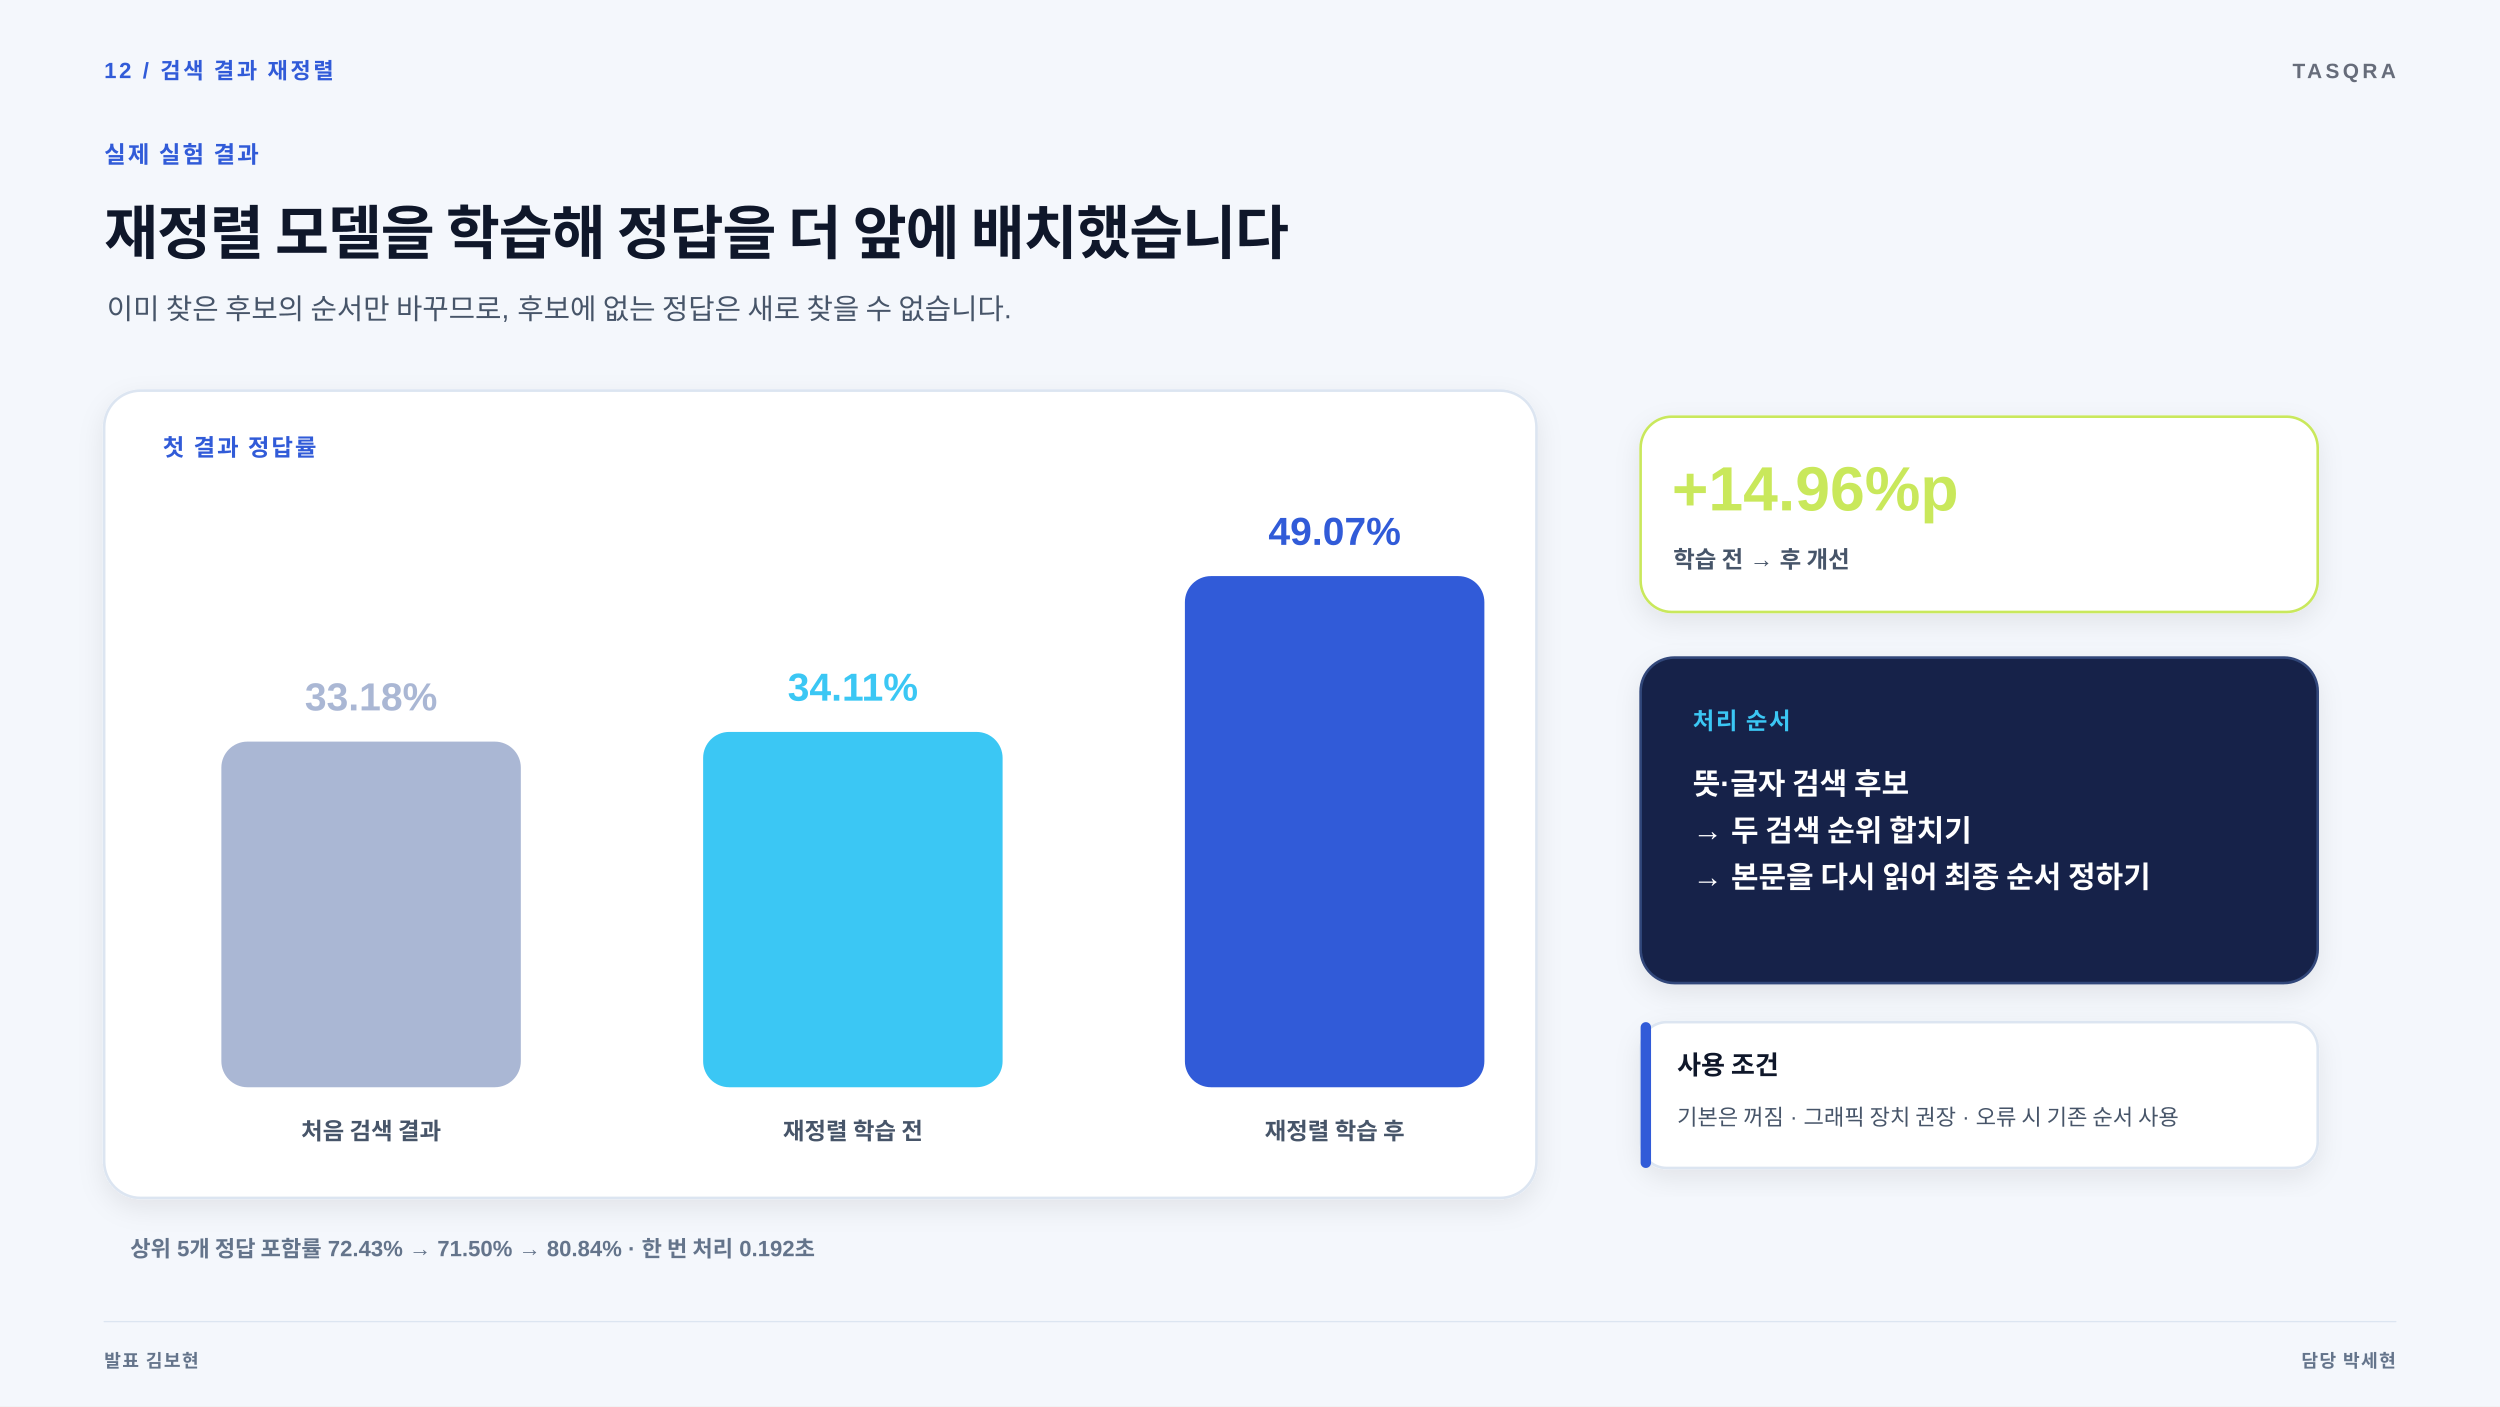
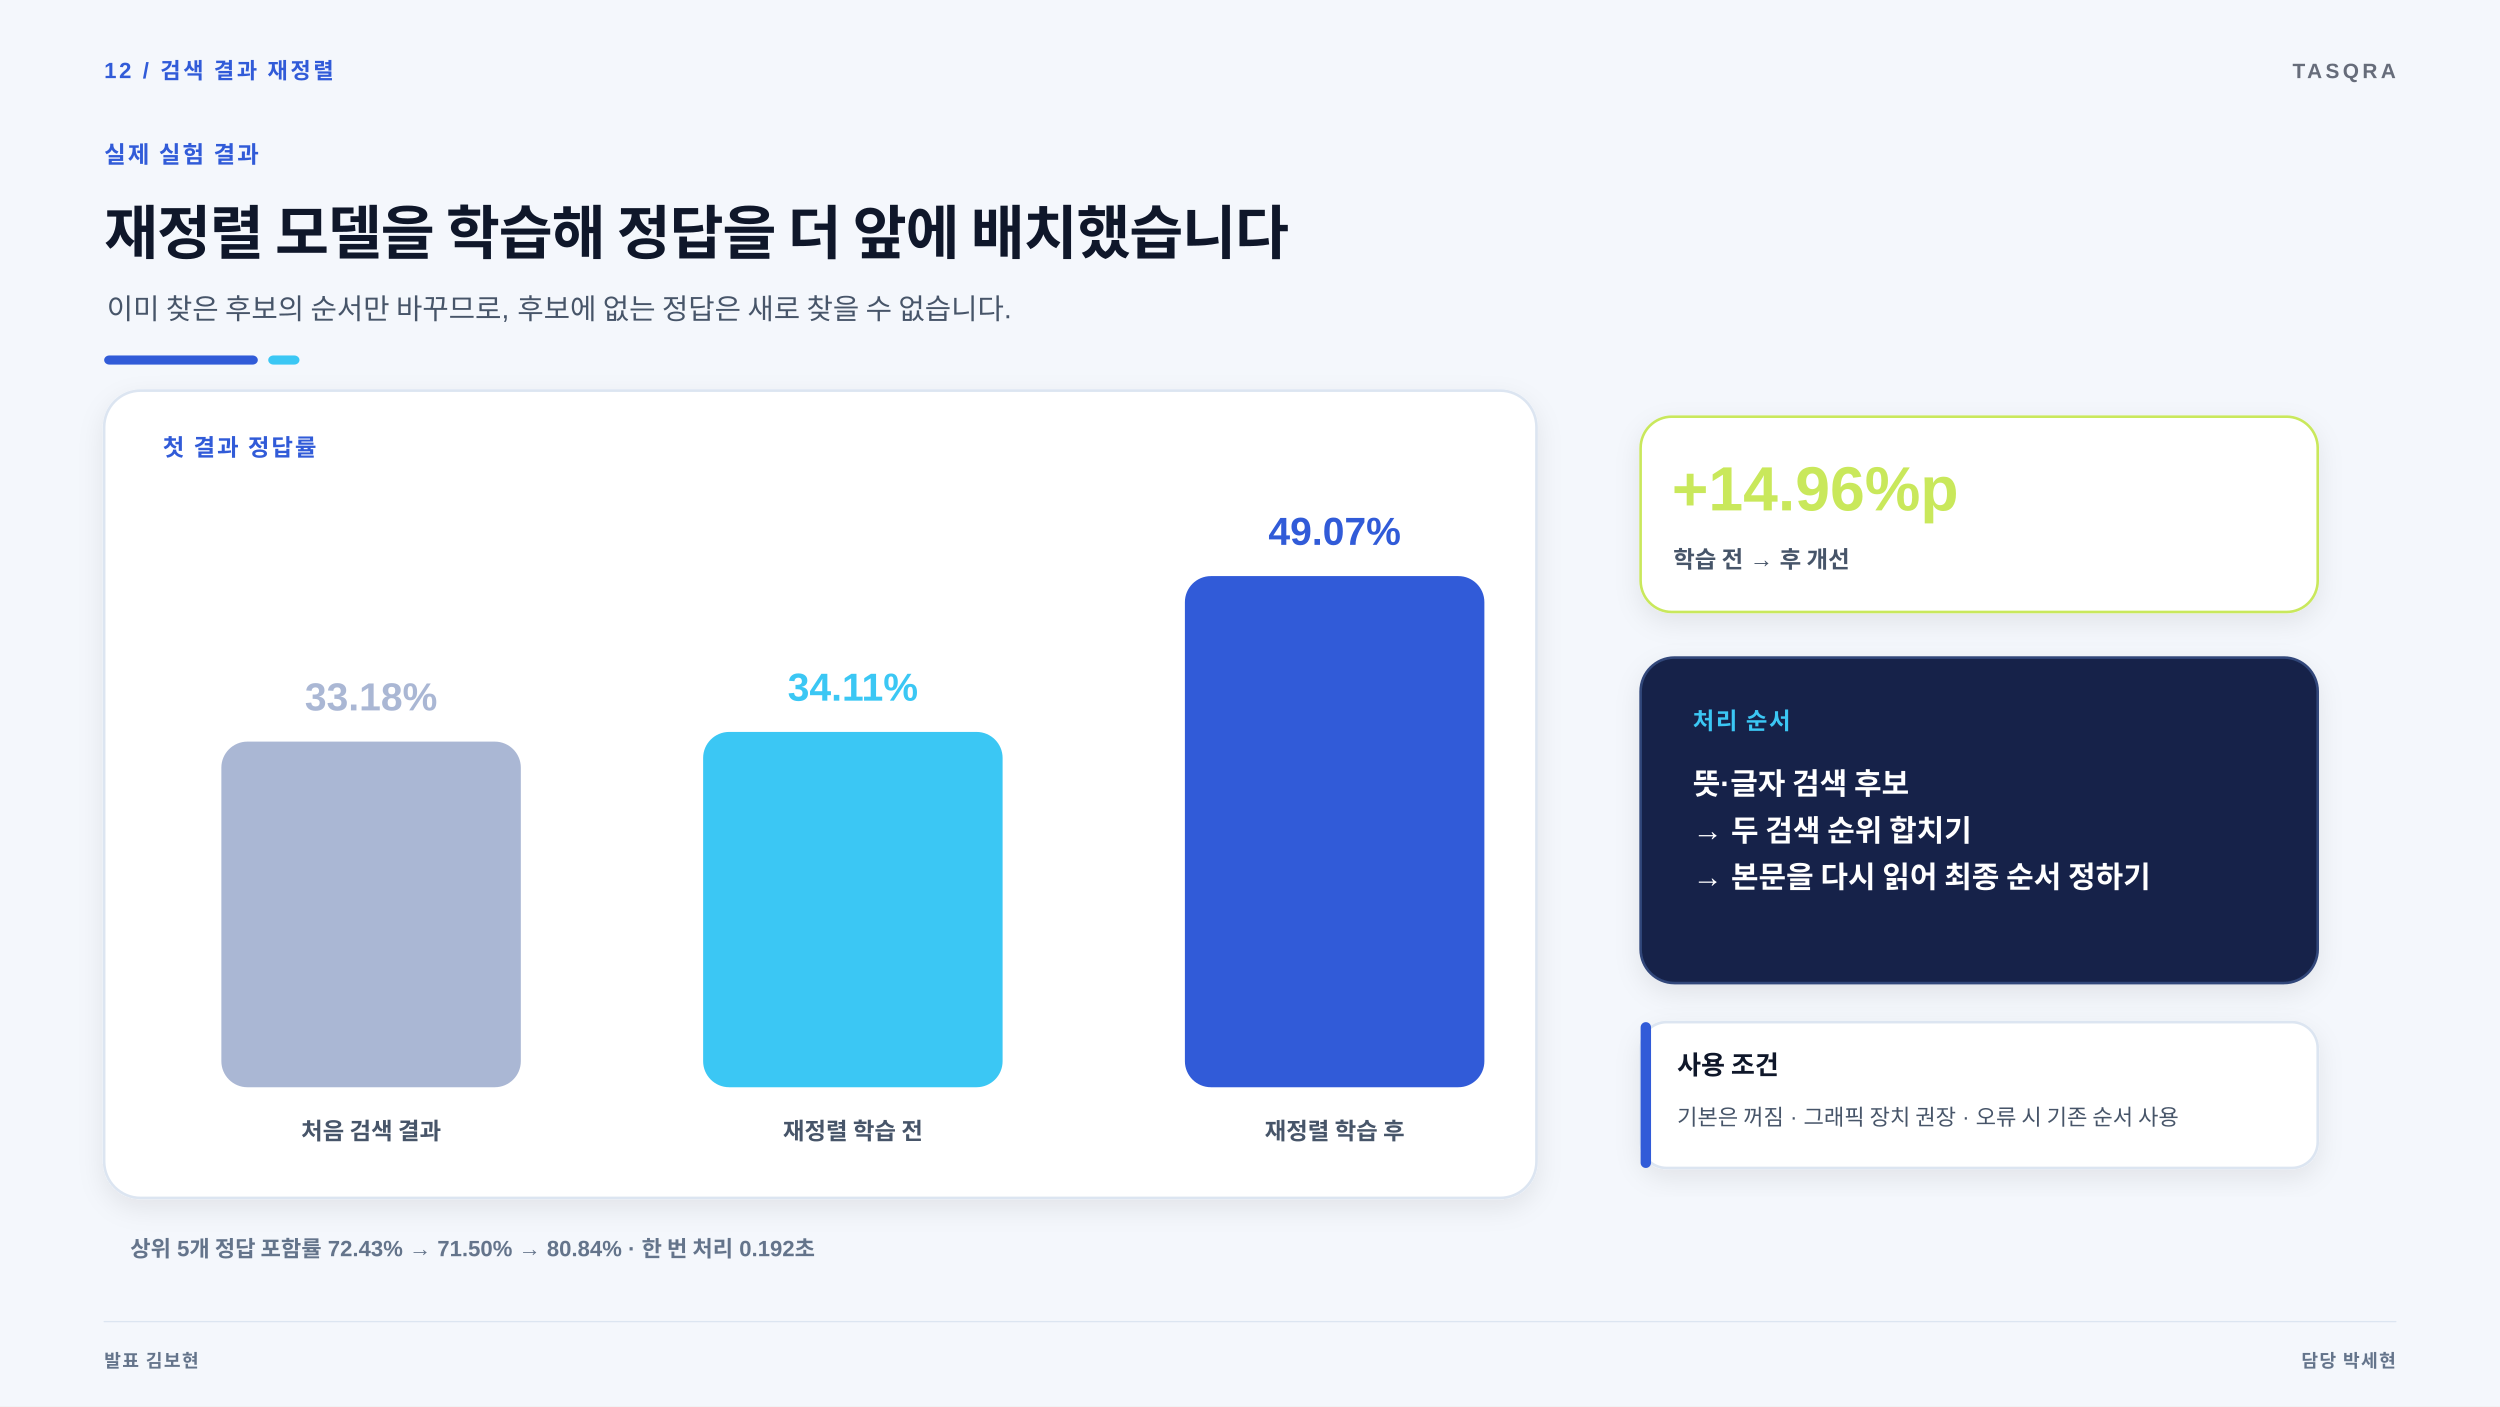
<svg xmlns="http://www.w3.org/2000/svg" width="1920" height="1080" viewBox="0 0 1920 1080">
  <defs>
    <style>@font-face{font-family:NotoKR;src:url("../../포트폴리오/NotoSansKR.ttf") format("truetype");} text{font-family:NotoKR,Arial,sans-serif;}</style>
    <filter id="shadow" x="-20%" y="-20%" width="140%" height="140%">
      <feDropShadow dx="0" dy="12" stdDeviation="16" flood-color="#0E162F" flood-opacity="0.11" />
    </filter>
    <filter id="softShadow" x="-20%" y="-20%" width="140%" height="140%">
      <feDropShadow dx="0" dy="7" stdDeviation="10" flood-color="#0E162F" flood-opacity="0.08" />
    </filter>
  </defs>
  <rect x="0" y="0" width="1920" height="1080" rx="0" fill="#F4F7FC" stroke="none" stroke-width="0" opacity="1" />
  <text x="80" y="60" font-family="NotoKR, Arial, sans-serif" font-size="17" font-weight="800" font-style="normal" fill="#315BD8" text-anchor="start" letter-spacing="2" opacity="1">12  /  검색 결과 재정렬</text>
  <text x="1840" y="60" font-family="NotoKR, Arial, sans-serif" font-size="16" font-weight="800" font-style="normal" fill="#0F172A" text-anchor="end" letter-spacing="2.6" opacity="0.62">TASQRA</text>
  <line x1="80" y1="1015" x2="1840" y2="1015" stroke="#DCE5F1" stroke-width="1" stroke-linecap="round" opacity="1" />
  <text x="80" y="1050" font-family="NotoKR, Arial, sans-serif" font-size="14" font-weight="700" font-style="normal" fill="#64748B" text-anchor="start" letter-spacing="1" opacity="1">발표  김보현</text>
  <text x="1840" y="1050" font-family="NotoKR, Arial, sans-serif" font-size="14" font-weight="700" font-style="normal" fill="#64748B" text-anchor="end" letter-spacing="1" opacity="1">담당  박세현</text>
  <text x="80" y="125" font-family="NotoKR, Arial, sans-serif" font-size="18" font-weight="800" font-style="normal" fill="#315BD8" text-anchor="start" letter-spacing="1.6" opacity="1">실제 실험 결과</text>
  <text x="80" y="195" font-family="NotoKR, Arial, sans-serif" font-size="45" font-weight="800" font-style="normal" fill="#0F172A" text-anchor="start" letter-spacing="-0.8" opacity="1">재정렬 모델을 학습해 정답을 더 앞에 배치했습니다</text>
  <text x="82" y="245" font-family="NotoKR, Arial, sans-serif" font-size="22" font-weight="500" font-style="normal" fill="#475569" text-anchor="start" letter-spacing="0" opacity="1">이미 찾은 후보의 순서만 바꾸므로, 후보에 없는 정답은 새로 찾을 수 없습니다.</text>
+   <rect x="80" y="273" width="118" height="7" rx="4" fill="#315BD8" stroke="none" stroke-width="0" opacity="1" />
+   <rect x="206" y="273" width="24" height="7" rx="4" fill="#3BC7F4" stroke="none" stroke-width="0" opacity="1" />
  <rect x="80" y="300" width="1100" height="620" rx="28" fill="#FFFFFF" stroke="#DCE5F1" stroke-width="2" opacity="1" filter="url(#softShadow)" />
  <rect x="170" y="569.56" width="230" height="265.44" rx="20" fill="#AAB7D4" stroke="none" stroke-width="0" opacity="1" />
  <text x="285.0" y="545.56" font-family="NotoKR, Arial, sans-serif" font-size="30" font-weight="800" font-style="normal" fill="#AAB7D4" text-anchor="middle" letter-spacing="0" opacity="1">33.18%</text>
  <text x="285.0" y="875" font-family="NotoKR, Arial, sans-serif" font-size="18" font-weight="700" font-style="normal" fill="#475569" text-anchor="middle" letter-spacing="0" opacity="1">처음 검색 결과</text>
  <rect x="540" y="562.12" width="230" height="272.88" rx="20" fill="#3BC7F4" stroke="none" stroke-width="0" opacity="1" />
  <text x="655.0" y="538.12" font-family="NotoKR, Arial, sans-serif" font-size="30" font-weight="800" font-style="normal" fill="#3BC7F4" text-anchor="middle" letter-spacing="0" opacity="1">34.11%</text>
  <text x="655.0" y="875" font-family="NotoKR, Arial, sans-serif" font-size="18" font-weight="700" font-style="normal" fill="#475569" text-anchor="middle" letter-spacing="0" opacity="1">재정렬 학습 전</text>
  <rect x="910" y="442.44" width="230" height="392.56" rx="20" fill="#315BD8" stroke="none" stroke-width="0" opacity="1" />
  <text x="1025.0" y="418.44" font-family="NotoKR, Arial, sans-serif" font-size="30" font-weight="800" font-style="normal" fill="#315BD8" text-anchor="middle" letter-spacing="0" opacity="1">49.07%</text>
  <text x="1025.0" y="875" font-family="NotoKR, Arial, sans-serif" font-size="18" font-weight="700" font-style="normal" fill="#475569" text-anchor="middle" letter-spacing="0" opacity="1">재정렬 학습 후</text>
  <text x="125" y="350" font-family="NotoKR, Arial, sans-serif" font-size="18" font-weight="800" font-style="normal" fill="#315BD8" text-anchor="start" letter-spacing="1.5" opacity="1">첫 결과 정답률</text>
  <rect x="1260" y="320" width="520" height="150" rx="24" fill="#FFFFFF" stroke="#C9E85B" stroke-width="2" opacity="1" filter="url(#softShadow)" />
  <text x="1284" y="392" font-family="NotoKR, Arial, sans-serif" font-size="48" font-weight="800" font-style="normal" fill="#C9E85B" text-anchor="start" letter-spacing="0" opacity="1">+14.96%p</text>
  <text x="1285" y="436" font-family="NotoKR, Arial, sans-serif" font-size="18" font-weight="600" font-style="normal" fill="#475569" text-anchor="start" letter-spacing="0" opacity="1">학습 전 → 후 개선</text>
  <rect x="1260" y="505" width="520" height="250" rx="26" fill="#16234A" stroke="#31477A" stroke-width="2" opacity="1" filter="url(#softShadow)" />
  <text x="1300" y="560" font-family="NotoKR, Arial, sans-serif" font-size="18" font-weight="800" font-style="normal" fill="#3BC7F4" text-anchor="start" letter-spacing="1.2" opacity="1">처리 순서</text>
  <text x="1300" y="610" font-family="NotoKR, Arial, sans-serif" font-size="23" font-weight="700" fill="#FFFFFF" text-anchor="start">
    <tspan x="1300" dy="0">뜻·글자 검색 후보</tspan>
    <tspan x="1300" dy="35.65">→ 두 검색 순위 합치기</tspan>
    <tspan x="1300" dy="35.65">→ 본문을 다시 읽어 최종 순서 정하기</tspan>
  </text>
  <rect x="1260" y="785" width="520" height="112" rx="20" fill="#FFFFFF" stroke="#DCE5F1" stroke-width="2" opacity="1" filter="url(#softShadow)" />
  <rect x="1260" y="785" width="8" height="112" rx="4" fill="#315BD8" stroke="none" stroke-width="0" opacity="1" />
  <text x="1288" y="825" font-family="NotoKR, Arial, sans-serif" font-size="20" font-weight="800" font-style="normal" fill="#0F172A" text-anchor="start" letter-spacing="0" opacity="1">사용 조건</text>
  <text x="1288" y="864" font-family="NotoKR, Arial, sans-serif" font-size="17" font-weight="500" font-style="normal" fill="#475569" text-anchor="start" letter-spacing="0" opacity="1">기본은 꺼짐 · 그래픽 장치 권장 · 오류 시 기존 순서 사용</text>
  <text x="100" y="965" font-family="NotoKR, Arial, sans-serif" font-size="17" font-weight="600" font-style="normal" fill="#64748B" text-anchor="start" letter-spacing="0" opacity="1">상위 5개 정답 포함률  72.43% → 71.50% → 80.84%   ·   한 번 처리 0.192초</text>
</svg>
